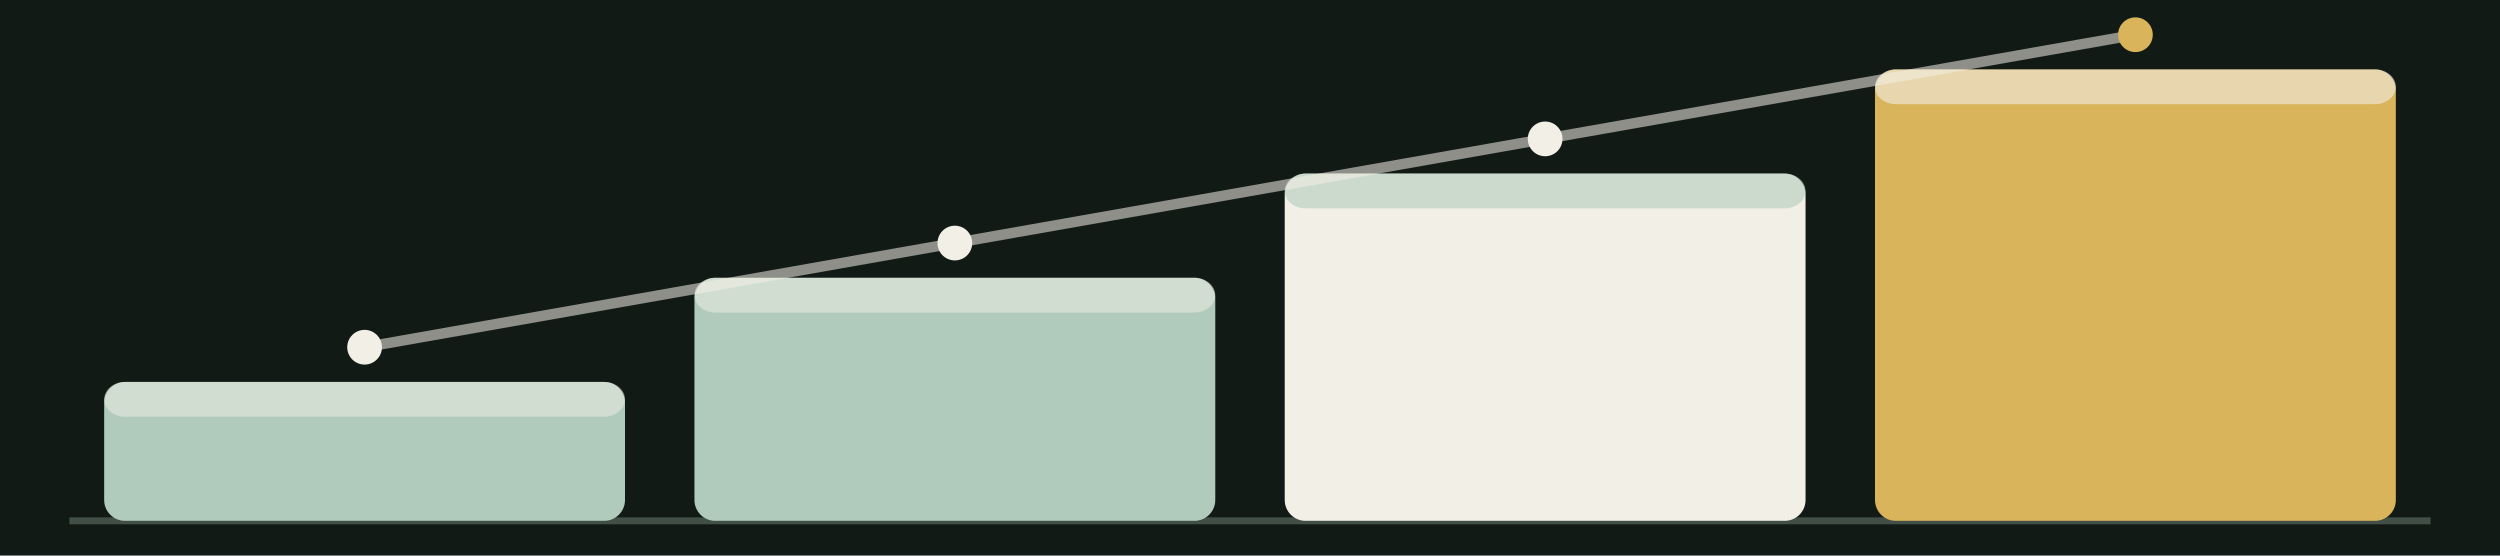
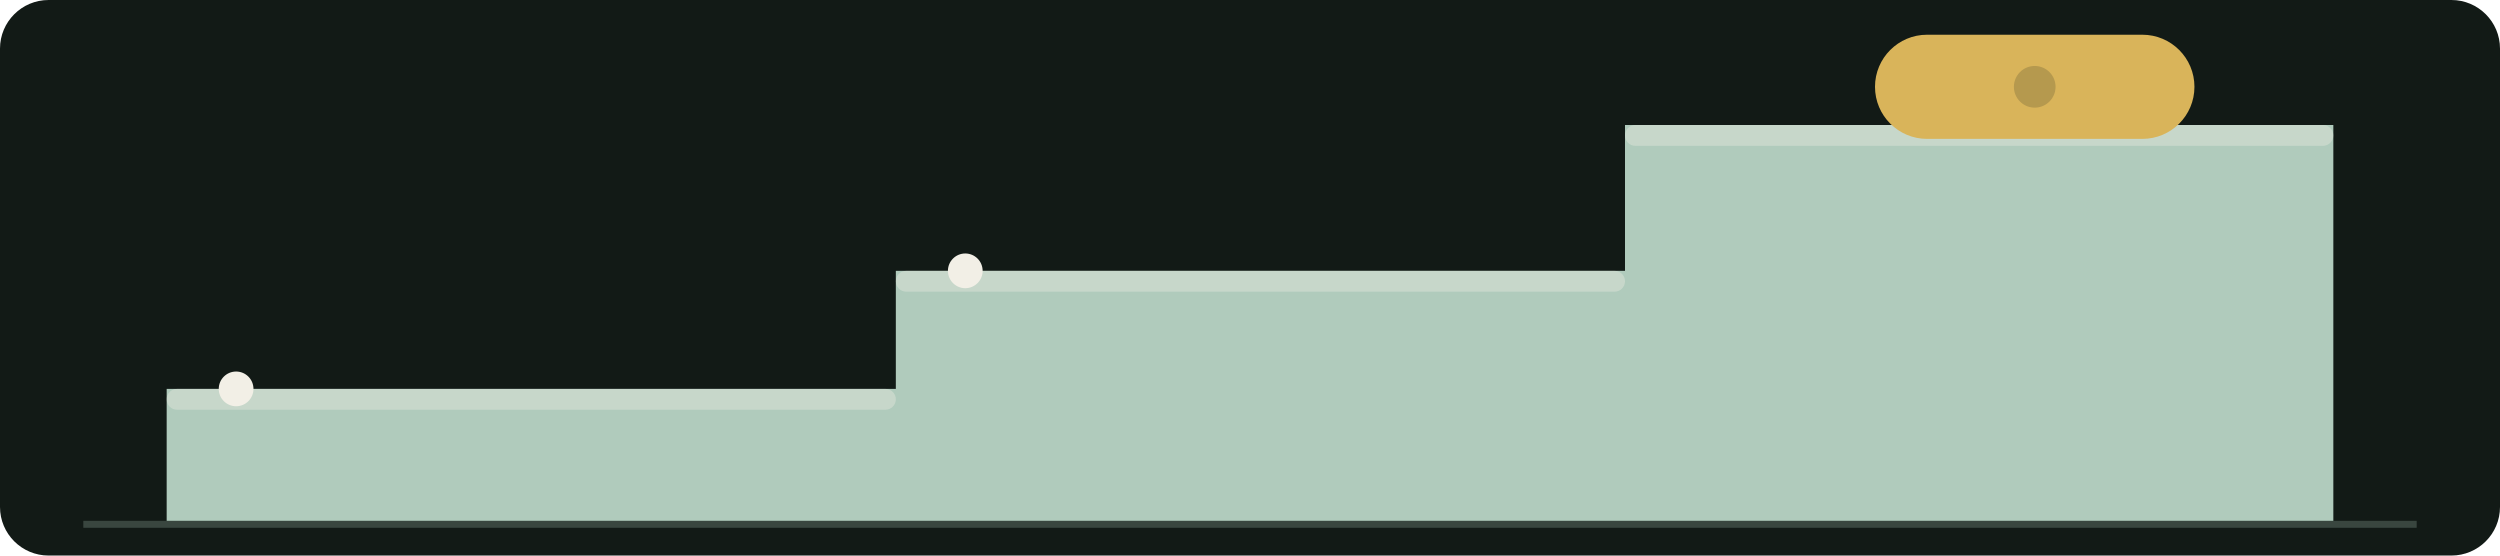
<svg xmlns="http://www.w3.org/2000/svg" viewBox="0 0 720 160" width="720" height="160">
-   <rect x="0" y="0" width="720" height="160" fill="#121A16" />
-   <rect x="20" y="149" width="680" height="2" fill="#B0CBBC" opacity="0.3" />
-   <rect x="30" y="110" width="150" height="40" rx="6" fill="#B0CBBC" />
-   <rect x="30" y="110" width="150" height="10" rx="6" fill="#F2EFE6" opacity="0.5" />
-   <rect x="200" y="80" width="150" height="70" rx="6" fill="#B0CBBC" />
-   <rect x="200" y="80" width="150" height="10" rx="6" fill="#F2EFE6" opacity="0.5" />
-   <rect x="370" y="50" width="150" height="100" rx="6" fill="#F2EFE6" />
-   <rect x="370" y="50" width="150" height="10" rx="6" fill="#B0CBBC" opacity="0.6" />
-   <rect x="540" y="20" width="150" height="130" rx="6" fill="#D9B45A" />
-   <rect x="540" y="20" width="150" height="10" rx="6" fill="#F2EFE6" opacity="0.6" />
-   <polyline points="105,100 275,70 445,40 615,10" fill="none" stroke="#F2EFE6" stroke-width="3" opacity="0.55" />
-   <circle cx="105" cy="100" r="5" fill="#F2EFE6" />
-   <circle cx="275" cy="70" r="5" fill="#F2EFE6" />
-   <circle cx="445" cy="40" r="5" fill="#F2EFE6" />
-   <circle cx="615" cy="10" r="5" fill="#D9B45A" />
+   <rect x="0" y="0" width="720" height="160" rx="14" fill="#121A16" />
+   <rect x="24" y="150" width="672" height="2" fill="#B0CBBC" opacity="0.25" />
+   <polygon points="48,150 48,112 258,112 258,78 468,78 468,36 672,36 672,150" fill="#B0CBBC" />
+   <rect x="48" y="112" width="210" height="6" rx="3" fill="#F2EFE6" opacity="0.35" />
+   <rect x="258" y="78" width="210" height="6" rx="3" fill="#F2EFE6" opacity="0.35" />
+   <rect x="468" y="36" width="204" height="6" rx="3" fill="#F2EFE6" opacity="0.35" />
+   <circle cx="68" cy="112" r="5" fill="#F2EFE6" />
+   <circle cx="278" cy="78" r="5" fill="#F2EFE6" />
+   <rect x="540" y="10" width="92" height="30" rx="15" fill="#D9B45A" />
+   <circle cx="586" cy="25" r="6" fill="#121A16" opacity="0.18" />
</svg>
